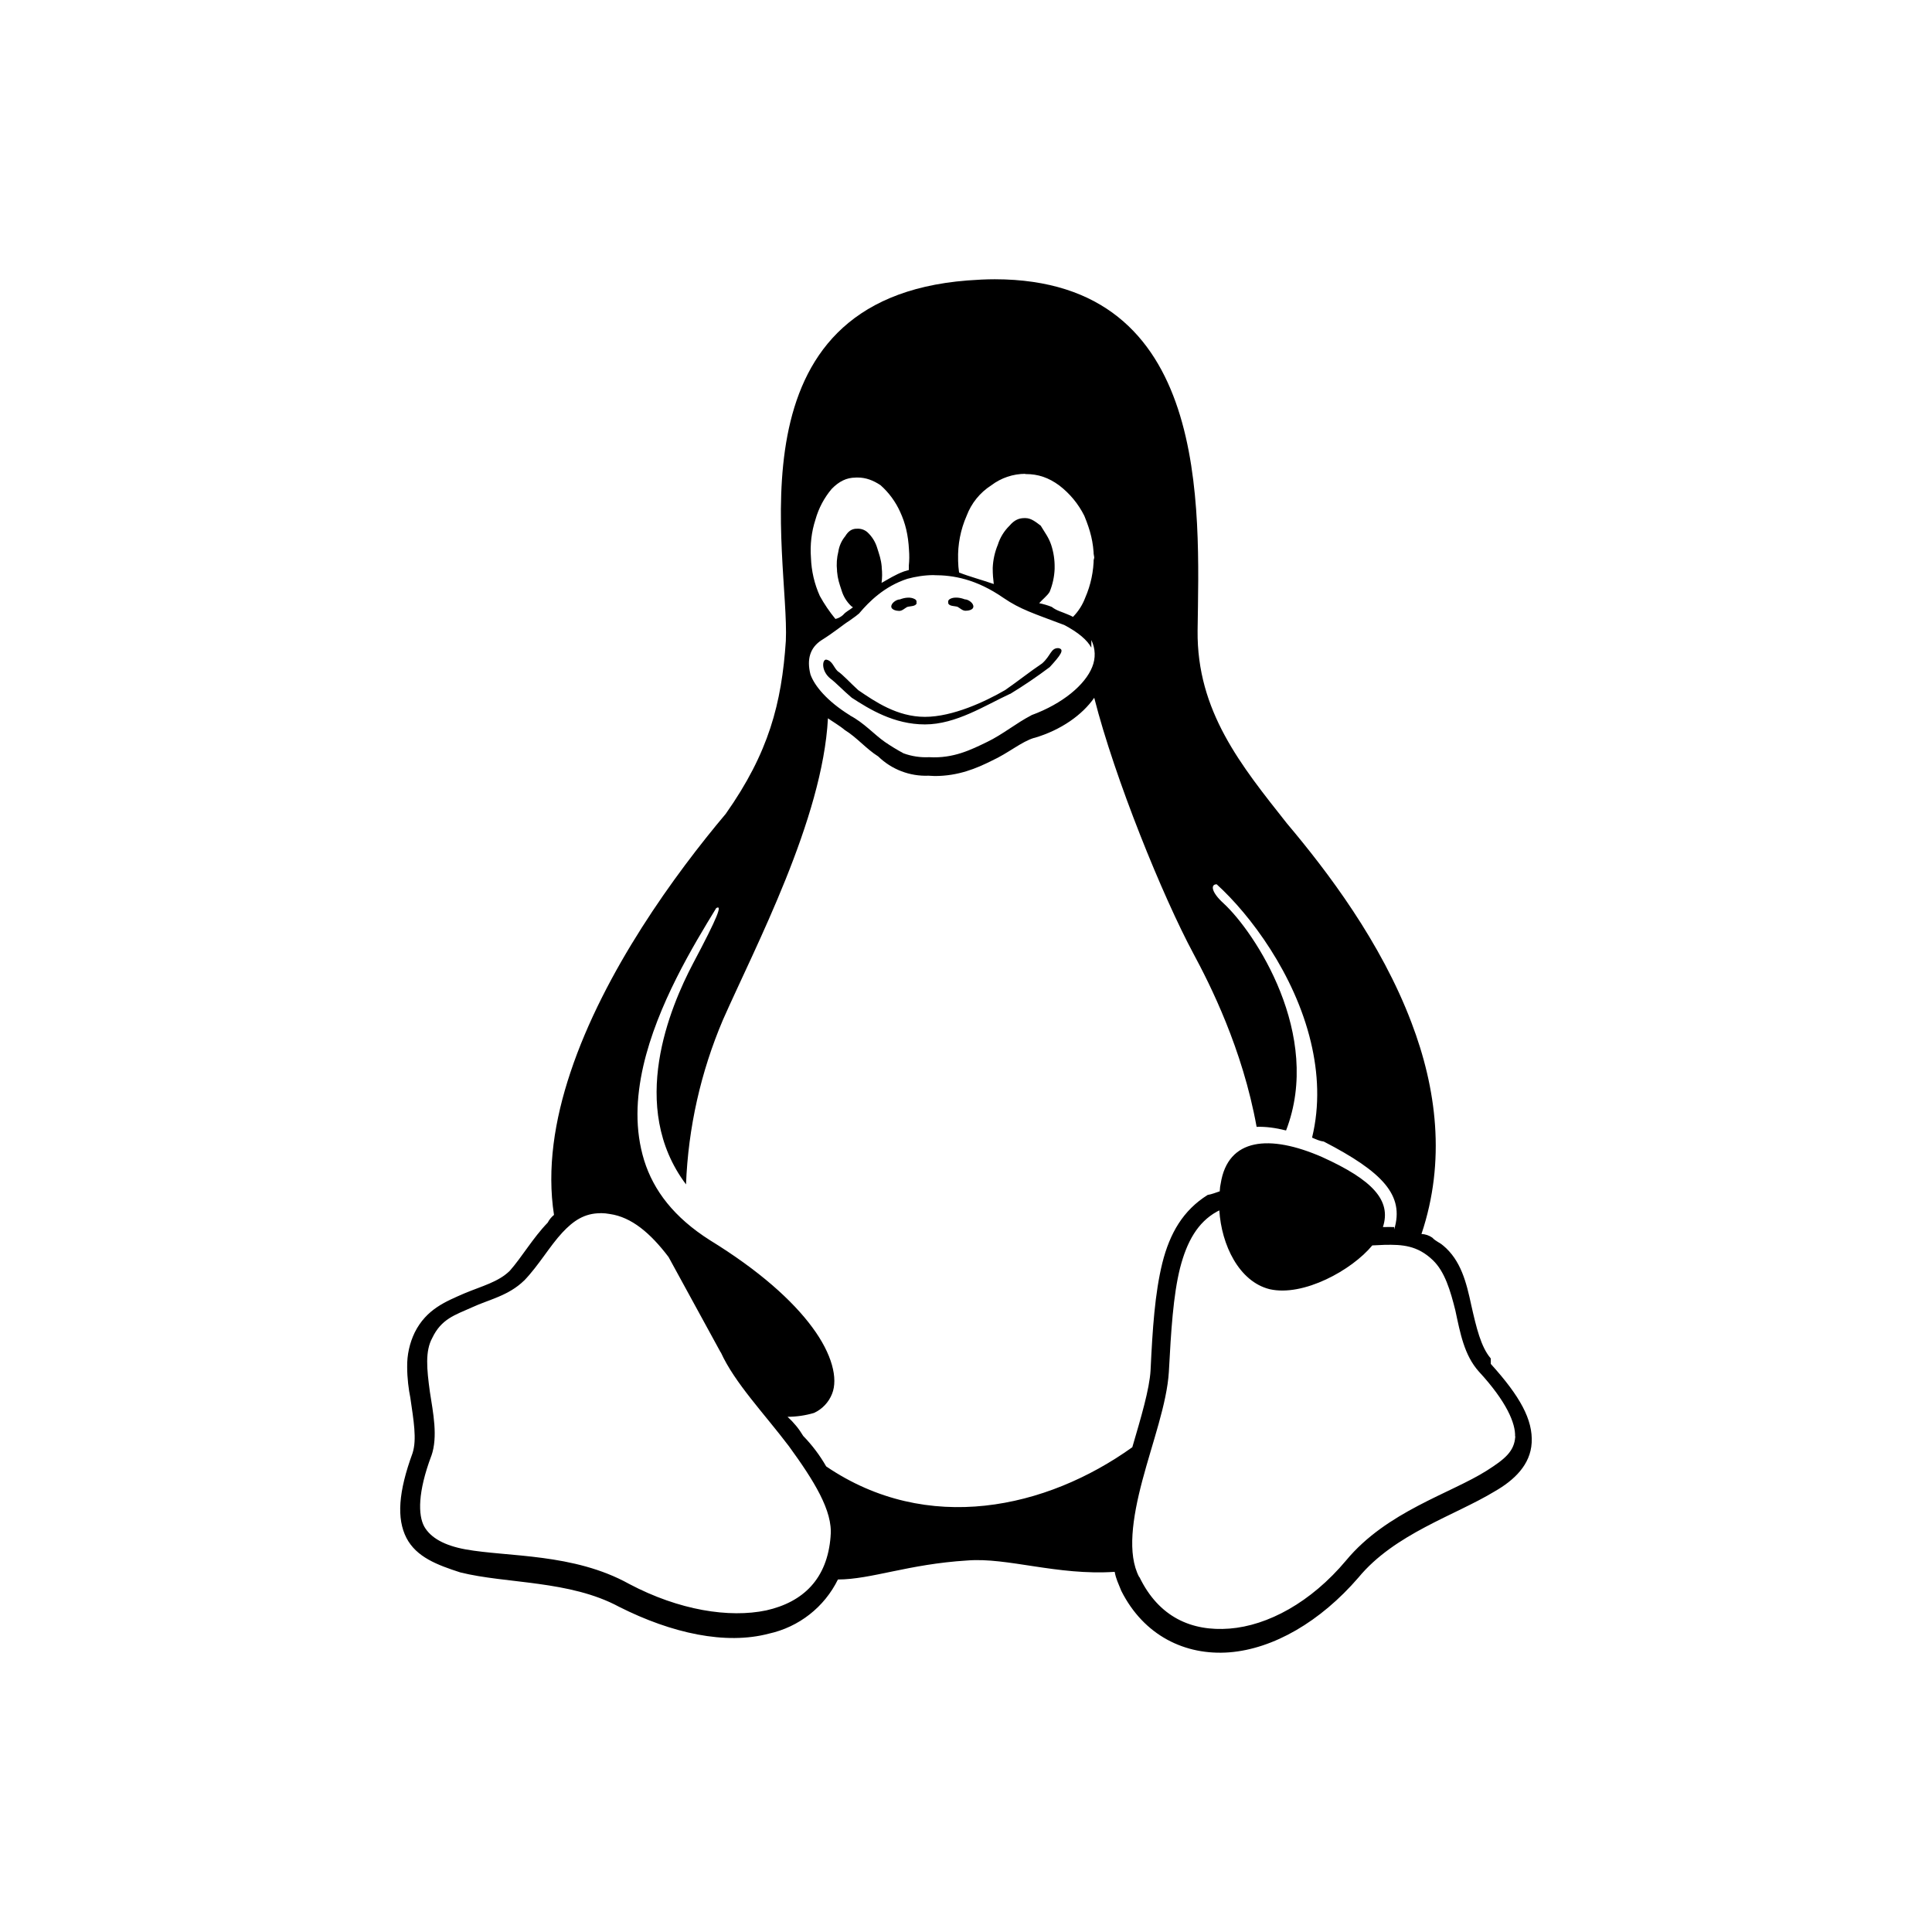
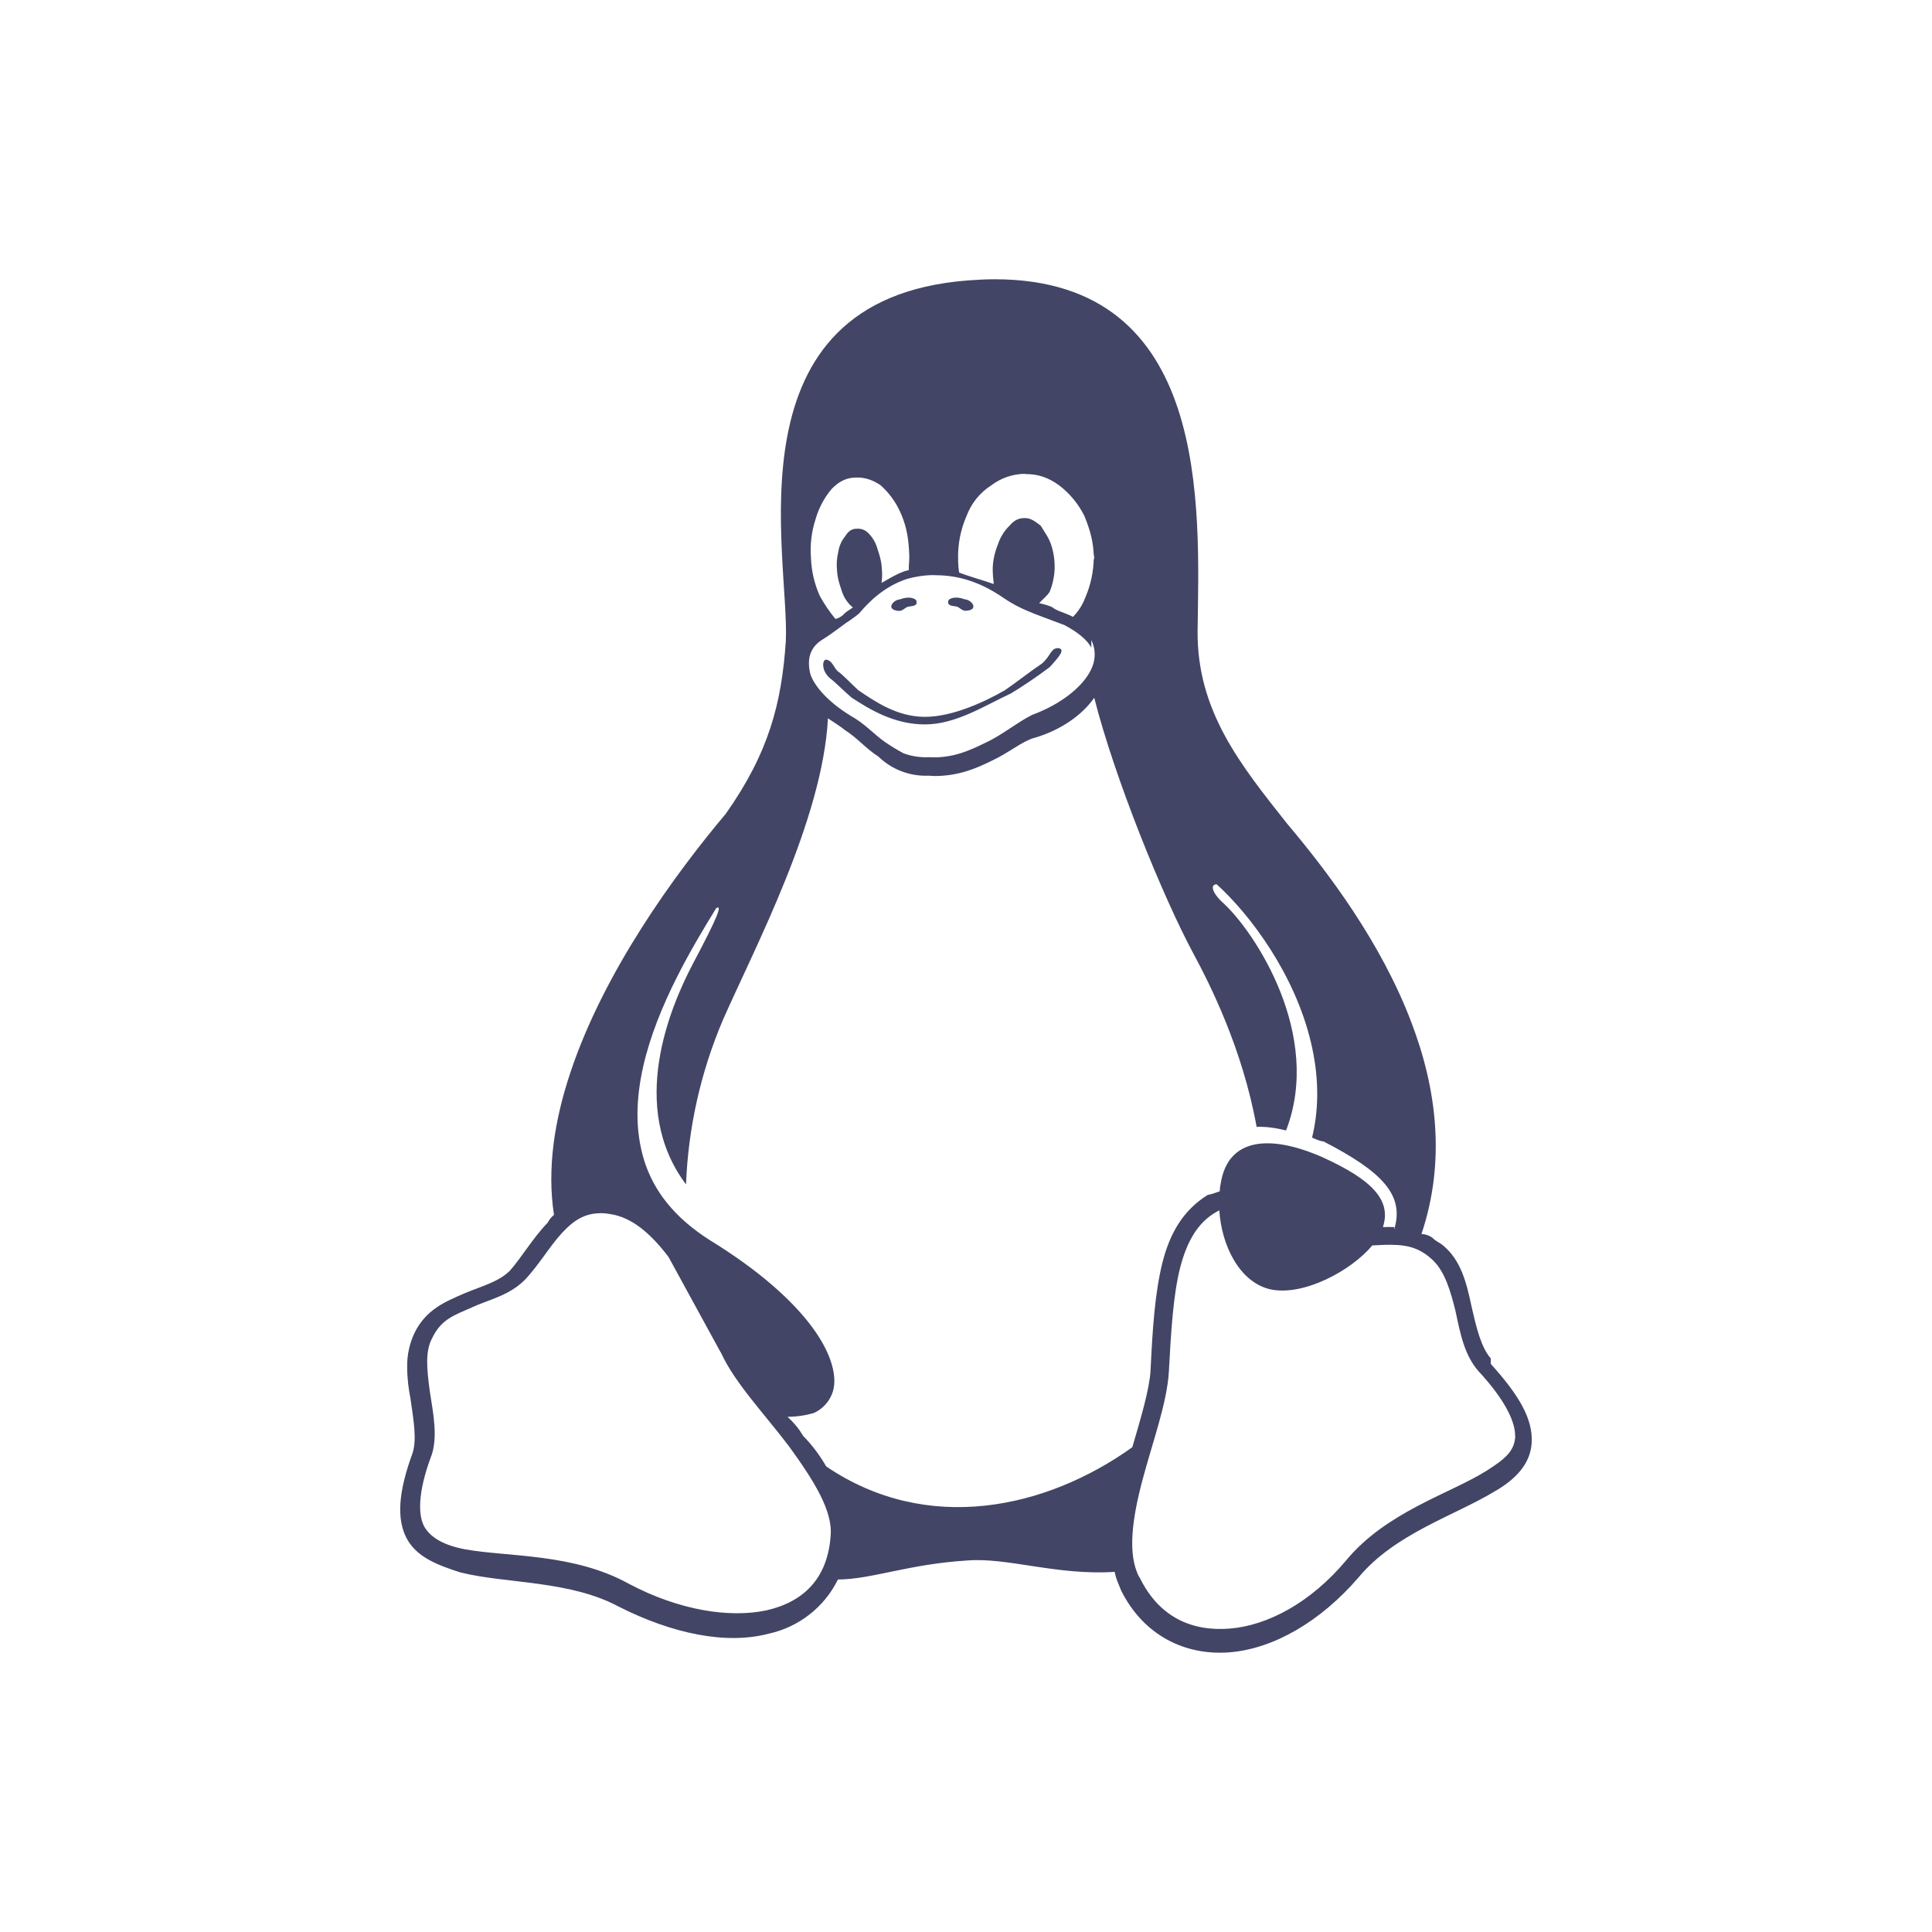
<svg xmlns="http://www.w3.org/2000/svg" width="24" height="24" viewBox="0 0 24 24" fill="none" version="1.1" id="svg1">
  <defs id="defs1" />
-   <path fill="#000000" d="m 12.358,3.469 c -0.11,0 -0.224,0.006 -0.341,0.015 C 9.013,3.72 9.81,6.901 9.762,7.961 9.71,8.738 9.55,9.351 9.016,10.109 8.387,10.856 7.505,12.064 7.086,13.322 6.888,13.914 6.793,14.519 6.882,15.092 a 0.301,0.301 0 0 0 -0.078,0.096 C 6.619,15.379 6.484,15.615 6.333,15.786 6.191,15.926 5.988,15.975 5.766,16.068 5.543,16.166 5.298,16.26 5.152,16.552 a 0.951,0.951 0 0 0 -0.094,0.428 c 0,0.141 0.019,0.285 0.039,0.381 0.041,0.284 0.083,0.518 0.028,0.69 -0.177,0.483 -0.199,0.814 -0.076,1.054 0.124,0.238 0.381,0.335 0.669,0.428 0.575,0.143 1.358,0.096 1.972,0.427 0.658,0.332 1.326,0.475 1.86,0.334 0.374,-0.082 0.69,-0.329 0.859,-0.673 0.417,-0.001 0.874,-0.191 1.606,-0.236 0.497,-0.041 1.119,0.189 1.832,0.141 0.018,0.095 0.045,0.141 0.082,0.236 l 0.001,0.002 c 0.279,0.553 0.792,0.804 1.341,0.762 0.548,-0.043 1.131,-0.381 1.604,-0.929 0.449,-0.544 1.197,-0.77 1.69,-1.069 0.247,-0.141 0.447,-0.333 0.462,-0.606 0.016,-0.285 -0.143,-0.576 -0.508,-0.979 v -0.068 l -0.002,-0.002 c -0.121,-0.143 -0.177,-0.38 -0.24,-0.658 -0.061,-0.285 -0.129,-0.559 -0.35,-0.743 h -0.001 c -0.043,-0.039 -0.088,-0.049 -0.134,-0.098 a 0.254,0.254 0 0 0 -0.134,-0.045 c 0.305,-0.908 0.186,-1.812 -0.124,-2.625 C 17.155,11.702 16.492,10.828 15.986,10.228 15.421,9.513 14.866,8.836 14.877,7.833 14.897,6.304 15.046,3.472 12.358,3.469 Z m 0.377,2.42 h 0.009 c 0.152,0 0.282,0.044 0.414,0.141 a 1.085,1.085 0 0 1 0.312,0.378 c 0.076,0.185 0.113,0.327 0.118,0.516 0,-0.015 0.005,-0.028 0.005,-0.043 v 0.074 a 0.061,0.061 0 0 1 -0.004,-0.015 l -0.002,-0.017 c -0.001,0.173 -0.037,0.344 -0.106,0.502 a 0.678,0.678 0 0 1 -0.152,0.238 0.506,0.506 0 0 0 -0.062,-0.029 c -0.073,-0.033 -0.14,-0.046 -0.202,-0.095 a 0.932,0.932 0 0 0 -0.156,-0.046 c 0.037,-0.043 0.104,-0.095 0.13,-0.141 a 0.841,0.841 0 0 0 0.062,-0.285 v -0.015 a 0.86,0.86 0 0 0 -0.043,-0.284 c -0.033,-0.096 -0.073,-0.143 -0.13,-0.238 -0.061,-0.046 -0.119,-0.094 -0.19,-0.094 h -0.012 c -0.066,0 -0.124,0.022 -0.185,0.094 a 0.569,0.569 0 0 0 -0.146,0.238 0.839,0.839 0 0 0 -0.063,0.285 v 0.012 c 0,0.065 0.005,0.128 0.013,0.19 -0.137,-0.048 -0.311,-0.095 -0.431,-0.143 a 1.163,1.163 0 0 1 -0.012,-0.143 v -0.016 a 1.26,1.26 0 0 1 0.106,-0.546 0.768,0.768 0 0 1 0.306,-0.378 0.701,0.701 0 0 1 0.423,-0.143 z m -2.106,0.043 h 0.024 c 0.102,0 0.193,0.034 0.285,0.095 a 0.982,0.982 0 0 1 0.244,0.332 c 0.065,0.141 0.1,0.284 0.11,0.474 v 0.002 a 1.043,1.043 0 0 1 -0.002,0.189 v 0.057 l -0.059,0.017 c -0.108,0.039 -0.195,0.096 -0.28,0.143 a 0.771,0.771 0 0 0 0.002,-0.19 v -0.011 c -0.009,-0.095 -0.028,-0.143 -0.057,-0.236 A 0.436,0.436 0 0 0 10.777,6.613 0.177,0.177 0 0 0 10.647,6.568 h -0.015 c -0.051,0.004 -0.093,0.028 -0.133,0.094 a 0.392,0.392 0 0 0 -0.085,0.191 0.67,0.67 0 0 0 -0.016,0.235 v 0.01 c 0.009,0.098 0.026,0.143 0.057,0.238 a 0.442,0.442 0 0 0 0.117,0.191 c 0.007,0.006 0.015,0.012 0.024,0.017 -0.049,0.04 -0.083,0.049 -0.124,0.096 a 0.216,0.216 0 0 1 -0.094,0.049 A 1.865,1.865 0 0 1 10.184,7.403 1.26,1.26 0 0 1 10.074,6.929 c -0.012,-0.161 0.006,-0.322 0.056,-0.475 a 1.016,1.016 0 0 1 0.201,-0.38 c 0.091,-0.094 0.185,-0.141 0.297,-0.141 z m 0.974,1.213 c 0.236,0 0.522,0.046 0.865,0.284 0.207,0.141 0.371,0.191 0.747,0.333 h 0.002 c 0.182,0.096 0.288,0.189 0.34,0.283 V 7.951 A 0.406,0.406 0 0 1 13.568,8.285 C 13.481,8.505 13.202,8.742 12.813,8.884 v 0.001 c -0.19,0.098 -0.356,0.238 -0.551,0.332 -0.196,0.095 -0.418,0.207 -0.719,0.189 A 0.809,0.809 0 0 1 11.224,9.358 2.531,2.531 0 0 1 10.994,9.218 c -0.138,-0.096 -0.257,-0.236 -0.435,-0.33 v -0.004 h -0.004 C 10.272,8.708 10.118,8.519 10.068,8.379 c -0.049,-0.191 -0.004,-0.335 0.138,-0.427 0.158,-0.098 0.269,-0.194 0.344,-0.24 0.073,-0.052 0.101,-0.072 0.124,-0.093 h 0.001 v -0.002 c 0.121,-0.143 0.311,-0.334 0.597,-0.427 0.098,-0.026 0.208,-0.046 0.332,-0.046 z m 1.99,1.523 c 0.256,1.007 0.851,2.469 1.233,3.18 0.204,0.379 0.609,1.179 0.784,2.15 0.111,-0.004 0.235,0.012 0.366,0.045 0.458,-1.188 -0.389,-2.464 -0.775,-2.82 -0.156,-0.141 -0.165,-0.238 -0.087,-0.238 0.419,0.38 0.97,1.118 1.17,1.96 0.091,0.38 0.113,0.785 0.015,1.187 0.048,0.021 0.096,0.043 0.146,0.049 0.732,0.379 1.004,0.667 0.874,1.092 v -0.03 c -0.043,-0.002 -0.085,0 -0.128,0 h -0.012 c 0.108,-0.332 -0.129,-0.586 -0.756,-0.87 -0.651,-0.284 -1.17,-0.239 -1.259,0.33 -0.006,0.03 -0.01,0.048 -0.012,0.096 -0.049,0.016 -0.1,0.037 -0.15,0.045 -0.305,0.191 -0.47,0.475 -0.563,0.845 -0.093,0.378 -0.122,0.821 -0.146,1.328 v 0.002 c -0.013,0.238 -0.121,0.596 -0.227,0.959 -1.066,0.763 -2.545,1.093 -3.803,0.238 A 1.881,1.881 0 0 0 9.978,17.838 1.031,1.031 0 0 0 9.783,17.6 1.174,1.174 0 0 0 10.112,17.552 0.438,0.438 0 0 0 10.336,17.315 c 0.077,-0.19 0,-0.496 -0.245,-0.826 C 9.846,16.156 9.43,15.782 8.82,15.407 8.372,15.123 8.119,14.789 8.002,14.415 7.885,14.034 7.901,13.643 7.991,13.244 c 0.174,-0.761 0.622,-1.499 0.906,-1.963 0.077,-0.046 0.027,0.095 -0.29,0.692 -0.28,0.534 -0.81,1.775 -0.085,2.74 0.027,-0.704 0.183,-1.397 0.459,-2.045 0.401,-0.908 1.238,-2.491 1.304,-3.745 0.035,0.026 0.155,0.098 0.207,0.144 0.154,0.095 0.268,0.236 0.418,0.33 a 0.846,0.846 0 0 0 0.623,0.239 l 0.079,0.004 c 0.293,0 0.518,-0.095 0.708,-0.19 0.207,-0.095 0.371,-0.238 0.527,-0.284 h 0.004 c 0.332,-0.098 0.594,-0.286 0.742,-0.498 z m 1.554,6.368 c 0.026,0.427 0.244,0.885 0.626,0.979 0.418,0.095 1.02,-0.236 1.274,-0.544 l 0.15,-0.007 c 0.224,-0.005 0.411,0.007 0.602,0.19 l 0.002,0.002 c 0.147,0.141 0.217,0.378 0.278,0.623 0.061,0.284 0.11,0.555 0.291,0.758 0.345,0.374 0.458,0.644 0.451,0.81 l 0.004,-0.005 v 0.012 l -0.002,-0.009 c -0.011,0.186 -0.132,0.282 -0.353,0.423 -0.449,0.285 -1.243,0.507 -1.748,1.116 -0.439,0.524 -0.975,0.81 -1.448,0.847 -0.472,0.037 -0.879,-0.143 -1.119,-0.639 l -0.004,-0.002 c -0.149,-0.284 -0.085,-0.728 0.04,-1.2 0.126,-0.475 0.305,-0.956 0.329,-1.349 0.027,-0.508 0.054,-0.949 0.139,-1.289 0.085,-0.33 0.219,-0.567 0.456,-0.7 l 0.032,-0.016 z m -7.688,0.034 h 0.007 a 0.646,0.646 0 0 1 0.111,0.011 c 0.268,0.039 0.502,0.236 0.728,0.534 l 0.646,1.182 0.004,0.004 c 0.172,0.378 0.536,0.756 0.845,1.164 0.308,0.424 0.548,0.804 0.518,1.115 v 0.005 c -0.04,0.529 -0.341,0.817 -0.8,0.92 -0.458,0.096 -1.081,0 -1.703,-0.329 -0.689,-0.383 -1.505,-0.334 -2.032,-0.429 -0.262,-0.048 -0.433,-0.143 -0.513,-0.284 -0.078,-0.143 -0.08,-0.429 0.087,-0.875 v -0.002 l 0.002,-0.002 c 0.083,-0.238 0.021,-0.535 -0.019,-0.795 -0.039,-0.285 -0.06,-0.505 0.03,-0.669 0.113,-0.236 0.28,-0.284 0.49,-0.378 0.21,-0.098 0.456,-0.144 0.651,-0.335 h 0.001 c 0.183,-0.191 0.317,-0.428 0.475,-0.597 0.134,-0.143 0.271,-0.239 0.472,-0.239 z M 12.548,8.619 c -0.31,0.143 -0.672,0.38 -1.058,0.38 -0.385,0 -0.69,-0.189 -0.91,-0.332 C 10.47,8.573 10.381,8.478 10.316,8.43 10.199,8.335 10.213,8.194 10.262,8.194 c 0.078,0.012 0.093,0.095 0.143,0.143 0.068,0.046 0.152,0.141 0.256,0.236 0.207,0.141 0.483,0.332 0.829,0.332 0.345,0 0.75,-0.19 0.995,-0.332 0.139,-0.095 0.317,-0.236 0.461,-0.332 0.11,-0.098 0.106,-0.19 0.199,-0.19 0.09,0.012 0.024,0.095 -0.105,0.236 -0.158,0.119 -0.322,0.23 -0.491,0.333 z M 11.779,7.494 v -0.016 c -0.005,-0.015 0.009,-0.029 0.021,-0.037 0.052,-0.029 0.128,-0.018 0.184,0.004 0.045,0 0.115,0.049 0.107,0.096 -0.005,0.035 -0.061,0.046 -0.096,0.046 -0.039,0 -0.066,-0.03 -0.1,-0.049 -0.037,-0.012 -0.104,-0.005 -0.116,-0.045 z m -0.392,0 c -0.013,0.041 -0.08,0.034 -0.118,0.046 -0.033,0.018 -0.061,0.049 -0.099,0.049 -0.037,0 -0.093,-0.015 -0.098,-0.049 -0.006,-0.046 0.063,-0.094 0.107,-0.094 0.057,-0.022 0.13,-0.034 0.184,-0.004 0.013,0.006 0.026,0.021 0.022,0.035 v 0.015 h 0.001 z" id="path1" style="stroke-width:1.219" />
+   <path fill="#424565" d="m 12.358,3.469 c -0.11,0 -0.224,0.006 -0.341,0.015 C 9.013,3.72 9.81,6.901 9.762,7.961 9.71,8.738 9.55,9.351 9.016,10.109 8.387,10.856 7.505,12.064 7.086,13.322 6.888,13.914 6.793,14.519 6.882,15.092 a 0.301,0.301 0 0 0 -0.078,0.096 C 6.619,15.379 6.484,15.615 6.333,15.786 6.191,15.926 5.988,15.975 5.766,16.068 5.543,16.166 5.298,16.26 5.152,16.552 a 0.951,0.951 0 0 0 -0.094,0.428 c 0,0.141 0.019,0.285 0.039,0.381 0.041,0.284 0.083,0.518 0.028,0.69 -0.177,0.483 -0.199,0.814 -0.076,1.054 0.124,0.238 0.381,0.335 0.669,0.428 0.575,0.143 1.358,0.096 1.972,0.427 0.658,0.332 1.326,0.475 1.86,0.334 0.374,-0.082 0.69,-0.329 0.859,-0.673 0.417,-0.001 0.874,-0.191 1.606,-0.236 0.497,-0.041 1.119,0.189 1.832,0.141 0.018,0.095 0.045,0.141 0.082,0.236 l 0.001,0.002 c 0.279,0.553 0.792,0.804 1.341,0.762 0.548,-0.043 1.131,-0.381 1.604,-0.929 0.449,-0.544 1.197,-0.77 1.69,-1.069 0.247,-0.141 0.447,-0.333 0.462,-0.606 0.016,-0.285 -0.143,-0.576 -0.508,-0.979 v -0.068 l -0.002,-0.002 c -0.121,-0.143 -0.177,-0.38 -0.24,-0.658 -0.061,-0.285 -0.129,-0.559 -0.35,-0.743 h -0.001 c -0.043,-0.039 -0.088,-0.049 -0.134,-0.098 a 0.254,0.254 0 0 0 -0.134,-0.045 c 0.305,-0.908 0.186,-1.812 -0.124,-2.625 C 17.155,11.702 16.492,10.828 15.986,10.228 15.421,9.513 14.866,8.836 14.877,7.833 14.897,6.304 15.046,3.472 12.358,3.469 Z m 0.377,2.42 h 0.009 c 0.152,0 0.282,0.044 0.414,0.141 a 1.085,1.085 0 0 1 0.312,0.378 c 0.076,0.185 0.113,0.327 0.118,0.516 0,-0.015 0.005,-0.028 0.005,-0.043 v 0.074 a 0.061,0.061 0 0 1 -0.004,-0.015 l -0.002,-0.017 c -0.001,0.173 -0.037,0.344 -0.106,0.502 a 0.678,0.678 0 0 1 -0.152,0.238 0.506,0.506 0 0 0 -0.062,-0.029 c -0.073,-0.033 -0.14,-0.046 -0.202,-0.095 a 0.932,0.932 0 0 0 -0.156,-0.046 c 0.037,-0.043 0.104,-0.095 0.13,-0.141 a 0.841,0.841 0 0 0 0.062,-0.285 v -0.015 a 0.86,0.86 0 0 0 -0.043,-0.284 c -0.033,-0.096 -0.073,-0.143 -0.13,-0.238 -0.061,-0.046 -0.119,-0.094 -0.19,-0.094 h -0.012 c -0.066,0 -0.124,0.022 -0.185,0.094 a 0.569,0.569 0 0 0 -0.146,0.238 0.839,0.839 0 0 0 -0.063,0.285 v 0.012 c 0,0.065 0.005,0.128 0.013,0.19 -0.137,-0.048 -0.311,-0.095 -0.431,-0.143 a 1.163,1.163 0 0 1 -0.012,-0.143 v -0.016 a 1.26,1.26 0 0 1 0.106,-0.546 0.768,0.768 0 0 1 0.306,-0.378 0.701,0.701 0 0 1 0.423,-0.143 z m -2.106,0.043 h 0.024 c 0.102,0 0.193,0.034 0.285,0.095 a 0.982,0.982 0 0 1 0.244,0.332 c 0.065,0.141 0.1,0.284 0.11,0.474 v 0.002 a 1.043,1.043 0 0 1 -0.002,0.189 v 0.057 l -0.059,0.017 c -0.108,0.039 -0.195,0.096 -0.28,0.143 a 0.771,0.771 0 0 0 0.002,-0.19 v -0.011 c -0.009,-0.095 -0.028,-0.143 -0.057,-0.236 A 0.436,0.436 0 0 0 10.777,6.613 0.177,0.177 0 0 0 10.647,6.568 h -0.015 c -0.051,0.004 -0.093,0.028 -0.133,0.094 a 0.392,0.392 0 0 0 -0.085,0.191 0.67,0.67 0 0 0 -0.016,0.235 v 0.01 c 0.009,0.098 0.026,0.143 0.057,0.238 a 0.442,0.442 0 0 0 0.117,0.191 c 0.007,0.006 0.015,0.012 0.024,0.017 -0.049,0.04 -0.083,0.049 -0.124,0.096 a 0.216,0.216 0 0 1 -0.094,0.049 A 1.865,1.865 0 0 1 10.184,7.403 1.26,1.26 0 0 1 10.074,6.929 c -0.012,-0.161 0.006,-0.322 0.056,-0.475 a 1.016,1.016 0 0 1 0.201,-0.38 c 0.091,-0.094 0.185,-0.141 0.297,-0.141 z m 0.974,1.213 c 0.236,0 0.522,0.046 0.865,0.284 0.207,0.141 0.371,0.191 0.747,0.333 h 0.002 c 0.182,0.096 0.288,0.189 0.34,0.283 V 7.951 A 0.406,0.406 0 0 1 13.568,8.285 C 13.481,8.505 13.202,8.742 12.813,8.884 v 0.001 c -0.19,0.098 -0.356,0.238 -0.551,0.332 -0.196,0.095 -0.418,0.207 -0.719,0.189 A 0.809,0.809 0 0 1 11.224,9.358 2.531,2.531 0 0 1 10.994,9.218 c -0.138,-0.096 -0.257,-0.236 -0.435,-0.33 v -0.004 h -0.004 C 10.272,8.708 10.118,8.519 10.068,8.379 c -0.049,-0.191 -0.004,-0.335 0.138,-0.427 0.158,-0.098 0.269,-0.194 0.344,-0.24 0.073,-0.052 0.101,-0.072 0.124,-0.093 h 0.001 v -0.002 c 0.121,-0.143 0.311,-0.334 0.597,-0.427 0.098,-0.026 0.208,-0.046 0.332,-0.046 z m 1.99,1.523 c 0.256,1.007 0.851,2.469 1.233,3.18 0.204,0.379 0.609,1.179 0.784,2.15 0.111,-0.004 0.235,0.012 0.366,0.045 0.458,-1.188 -0.389,-2.464 -0.775,-2.82 -0.156,-0.141 -0.165,-0.238 -0.087,-0.238 0.419,0.38 0.97,1.118 1.17,1.96 0.091,0.38 0.113,0.785 0.015,1.187 0.048,0.021 0.096,0.043 0.146,0.049 0.732,0.379 1.004,0.667 0.874,1.092 v -0.03 c -0.043,-0.002 -0.085,0 -0.128,0 h -0.012 c 0.108,-0.332 -0.129,-0.586 -0.756,-0.87 -0.651,-0.284 -1.17,-0.239 -1.259,0.33 -0.006,0.03 -0.01,0.048 -0.012,0.096 -0.049,0.016 -0.1,0.037 -0.15,0.045 -0.305,0.191 -0.47,0.475 -0.563,0.845 -0.093,0.378 -0.122,0.821 -0.146,1.328 v 0.002 c -0.013,0.238 -0.121,0.596 -0.227,0.959 -1.066,0.763 -2.545,1.093 -3.803,0.238 A 1.881,1.881 0 0 0 9.978,17.838 1.031,1.031 0 0 0 9.783,17.6 1.174,1.174 0 0 0 10.112,17.552 0.438,0.438 0 0 0 10.336,17.315 c 0.077,-0.19 0,-0.496 -0.245,-0.826 C 9.846,16.156 9.43,15.782 8.82,15.407 8.372,15.123 8.119,14.789 8.002,14.415 7.885,14.034 7.901,13.643 7.991,13.244 c 0.174,-0.761 0.622,-1.499 0.906,-1.963 0.077,-0.046 0.027,0.095 -0.29,0.692 -0.28,0.534 -0.81,1.775 -0.085,2.74 0.027,-0.704 0.183,-1.397 0.459,-2.045 0.401,-0.908 1.238,-2.491 1.304,-3.745 0.035,0.026 0.155,0.098 0.207,0.144 0.154,0.095 0.268,0.236 0.418,0.33 a 0.846,0.846 0 0 0 0.623,0.239 l 0.079,0.004 c 0.293,0 0.518,-0.095 0.708,-0.19 0.207,-0.095 0.371,-0.238 0.527,-0.284 h 0.004 c 0.332,-0.098 0.594,-0.286 0.742,-0.498 z m 1.554,6.368 c 0.026,0.427 0.244,0.885 0.626,0.979 0.418,0.095 1.02,-0.236 1.274,-0.544 l 0.15,-0.007 c 0.224,-0.005 0.411,0.007 0.602,0.19 l 0.002,0.002 c 0.147,0.141 0.217,0.378 0.278,0.623 0.061,0.284 0.11,0.555 0.291,0.758 0.345,0.374 0.458,0.644 0.451,0.81 l 0.004,-0.005 v 0.012 l -0.002,-0.009 c -0.011,0.186 -0.132,0.282 -0.353,0.423 -0.449,0.285 -1.243,0.507 -1.748,1.116 -0.439,0.524 -0.975,0.81 -1.448,0.847 -0.472,0.037 -0.879,-0.143 -1.119,-0.639 l -0.004,-0.002 c -0.149,-0.284 -0.085,-0.728 0.04,-1.2 0.126,-0.475 0.305,-0.956 0.329,-1.349 0.027,-0.508 0.054,-0.949 0.139,-1.289 0.085,-0.33 0.219,-0.567 0.456,-0.7 l 0.032,-0.016 z m -7.688,0.034 h 0.007 a 0.646,0.646 0 0 1 0.111,0.011 c 0.268,0.039 0.502,0.236 0.728,0.534 l 0.646,1.182 0.004,0.004 c 0.172,0.378 0.536,0.756 0.845,1.164 0.308,0.424 0.548,0.804 0.518,1.115 v 0.005 c -0.04,0.529 -0.341,0.817 -0.8,0.92 -0.458,0.096 -1.081,0 -1.703,-0.329 -0.689,-0.383 -1.505,-0.334 -2.032,-0.429 -0.262,-0.048 -0.433,-0.143 -0.513,-0.284 -0.078,-0.143 -0.08,-0.429 0.087,-0.875 v -0.002 l 0.002,-0.002 c 0.083,-0.238 0.021,-0.535 -0.019,-0.795 -0.039,-0.285 -0.06,-0.505 0.03,-0.669 0.113,-0.236 0.28,-0.284 0.49,-0.378 0.21,-0.098 0.456,-0.144 0.651,-0.335 h 0.001 c 0.183,-0.191 0.317,-0.428 0.475,-0.597 0.134,-0.143 0.271,-0.239 0.472,-0.239 z M 12.548,8.619 c -0.31,0.143 -0.672,0.38 -1.058,0.38 -0.385,0 -0.69,-0.189 -0.91,-0.332 C 10.47,8.573 10.381,8.478 10.316,8.43 10.199,8.335 10.213,8.194 10.262,8.194 c 0.078,0.012 0.093,0.095 0.143,0.143 0.068,0.046 0.152,0.141 0.256,0.236 0.207,0.141 0.483,0.332 0.829,0.332 0.345,0 0.75,-0.19 0.995,-0.332 0.139,-0.095 0.317,-0.236 0.461,-0.332 0.11,-0.098 0.106,-0.19 0.199,-0.19 0.09,0.012 0.024,0.095 -0.105,0.236 -0.158,0.119 -0.322,0.23 -0.491,0.333 z M 11.779,7.494 v -0.016 c -0.005,-0.015 0.009,-0.029 0.021,-0.037 0.052,-0.029 0.128,-0.018 0.184,0.004 0.045,0 0.115,0.049 0.107,0.096 -0.005,0.035 -0.061,0.046 -0.096,0.046 -0.039,0 -0.066,-0.03 -0.1,-0.049 -0.037,-0.012 -0.104,-0.005 -0.116,-0.045 z m -0.392,0 c -0.013,0.041 -0.08,0.034 -0.118,0.046 -0.033,0.018 -0.061,0.049 -0.099,0.049 -0.037,0 -0.093,-0.015 -0.098,-0.049 -0.006,-0.046 0.063,-0.094 0.107,-0.094 0.057,-0.022 0.13,-0.034 0.184,-0.004 0.013,0.006 0.026,0.021 0.022,0.035 v 0.015 h 0.001 z" id="path1" style="stroke-width:1.219" />
</svg>
